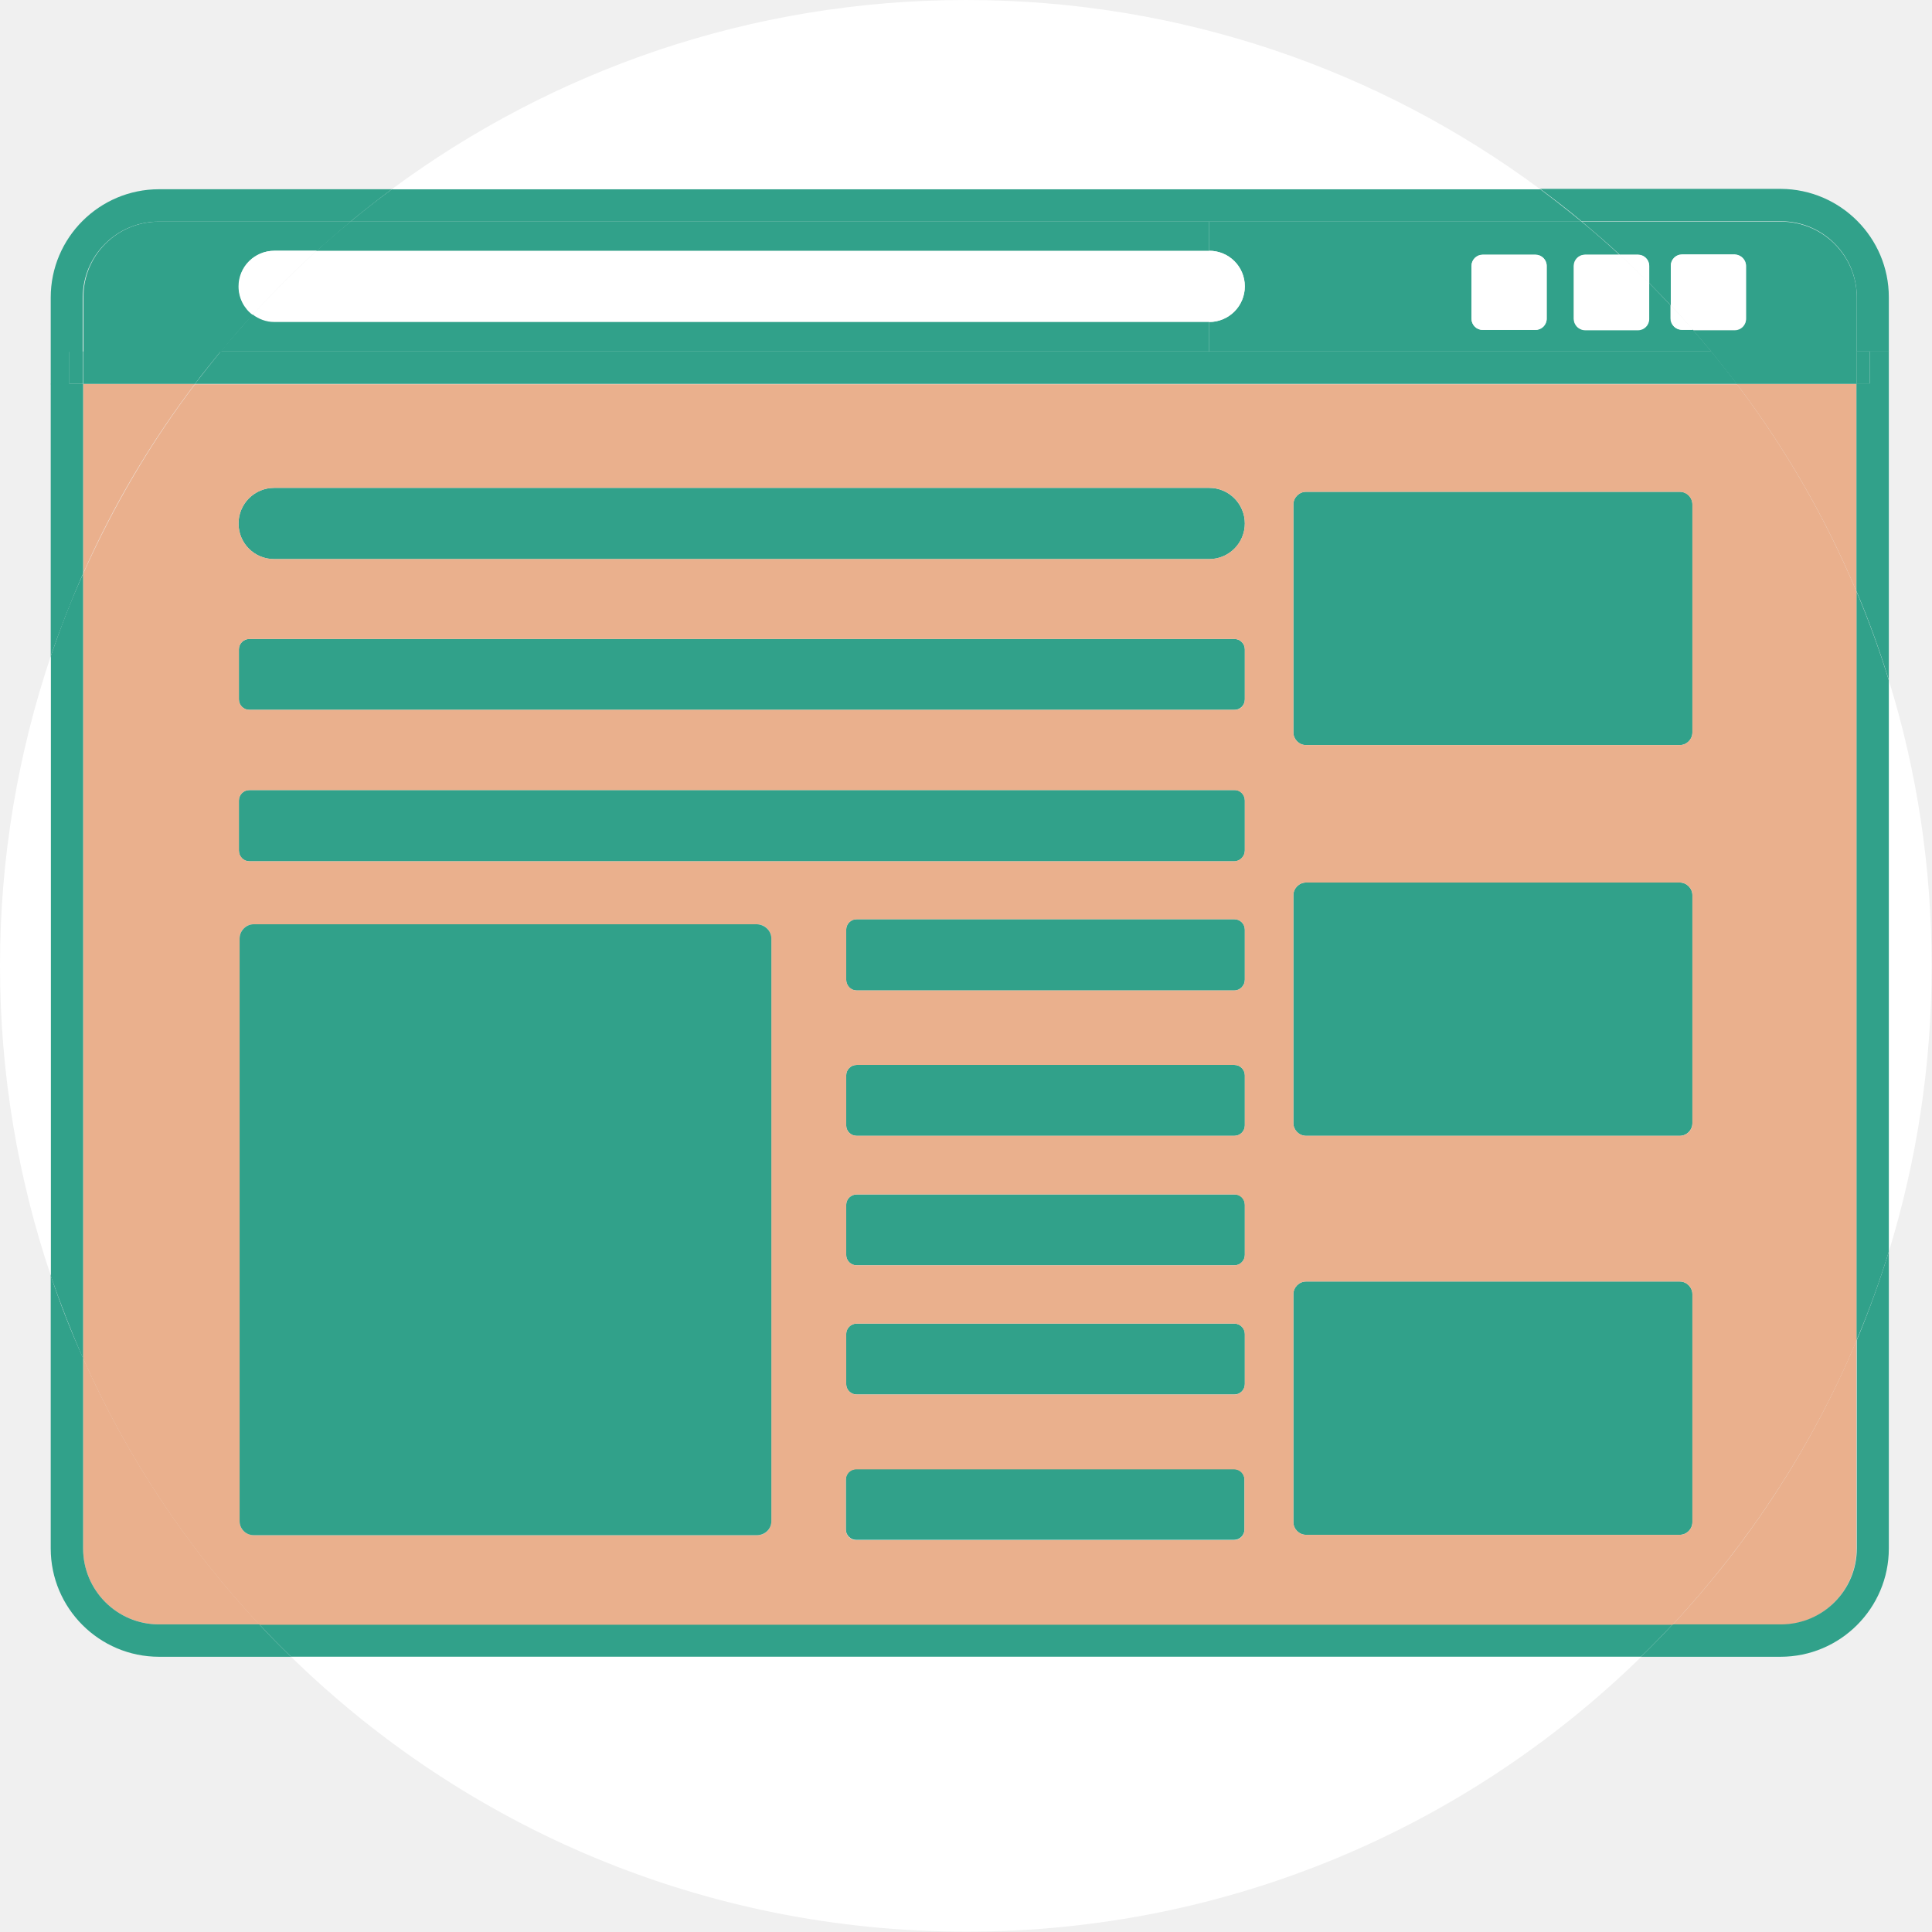
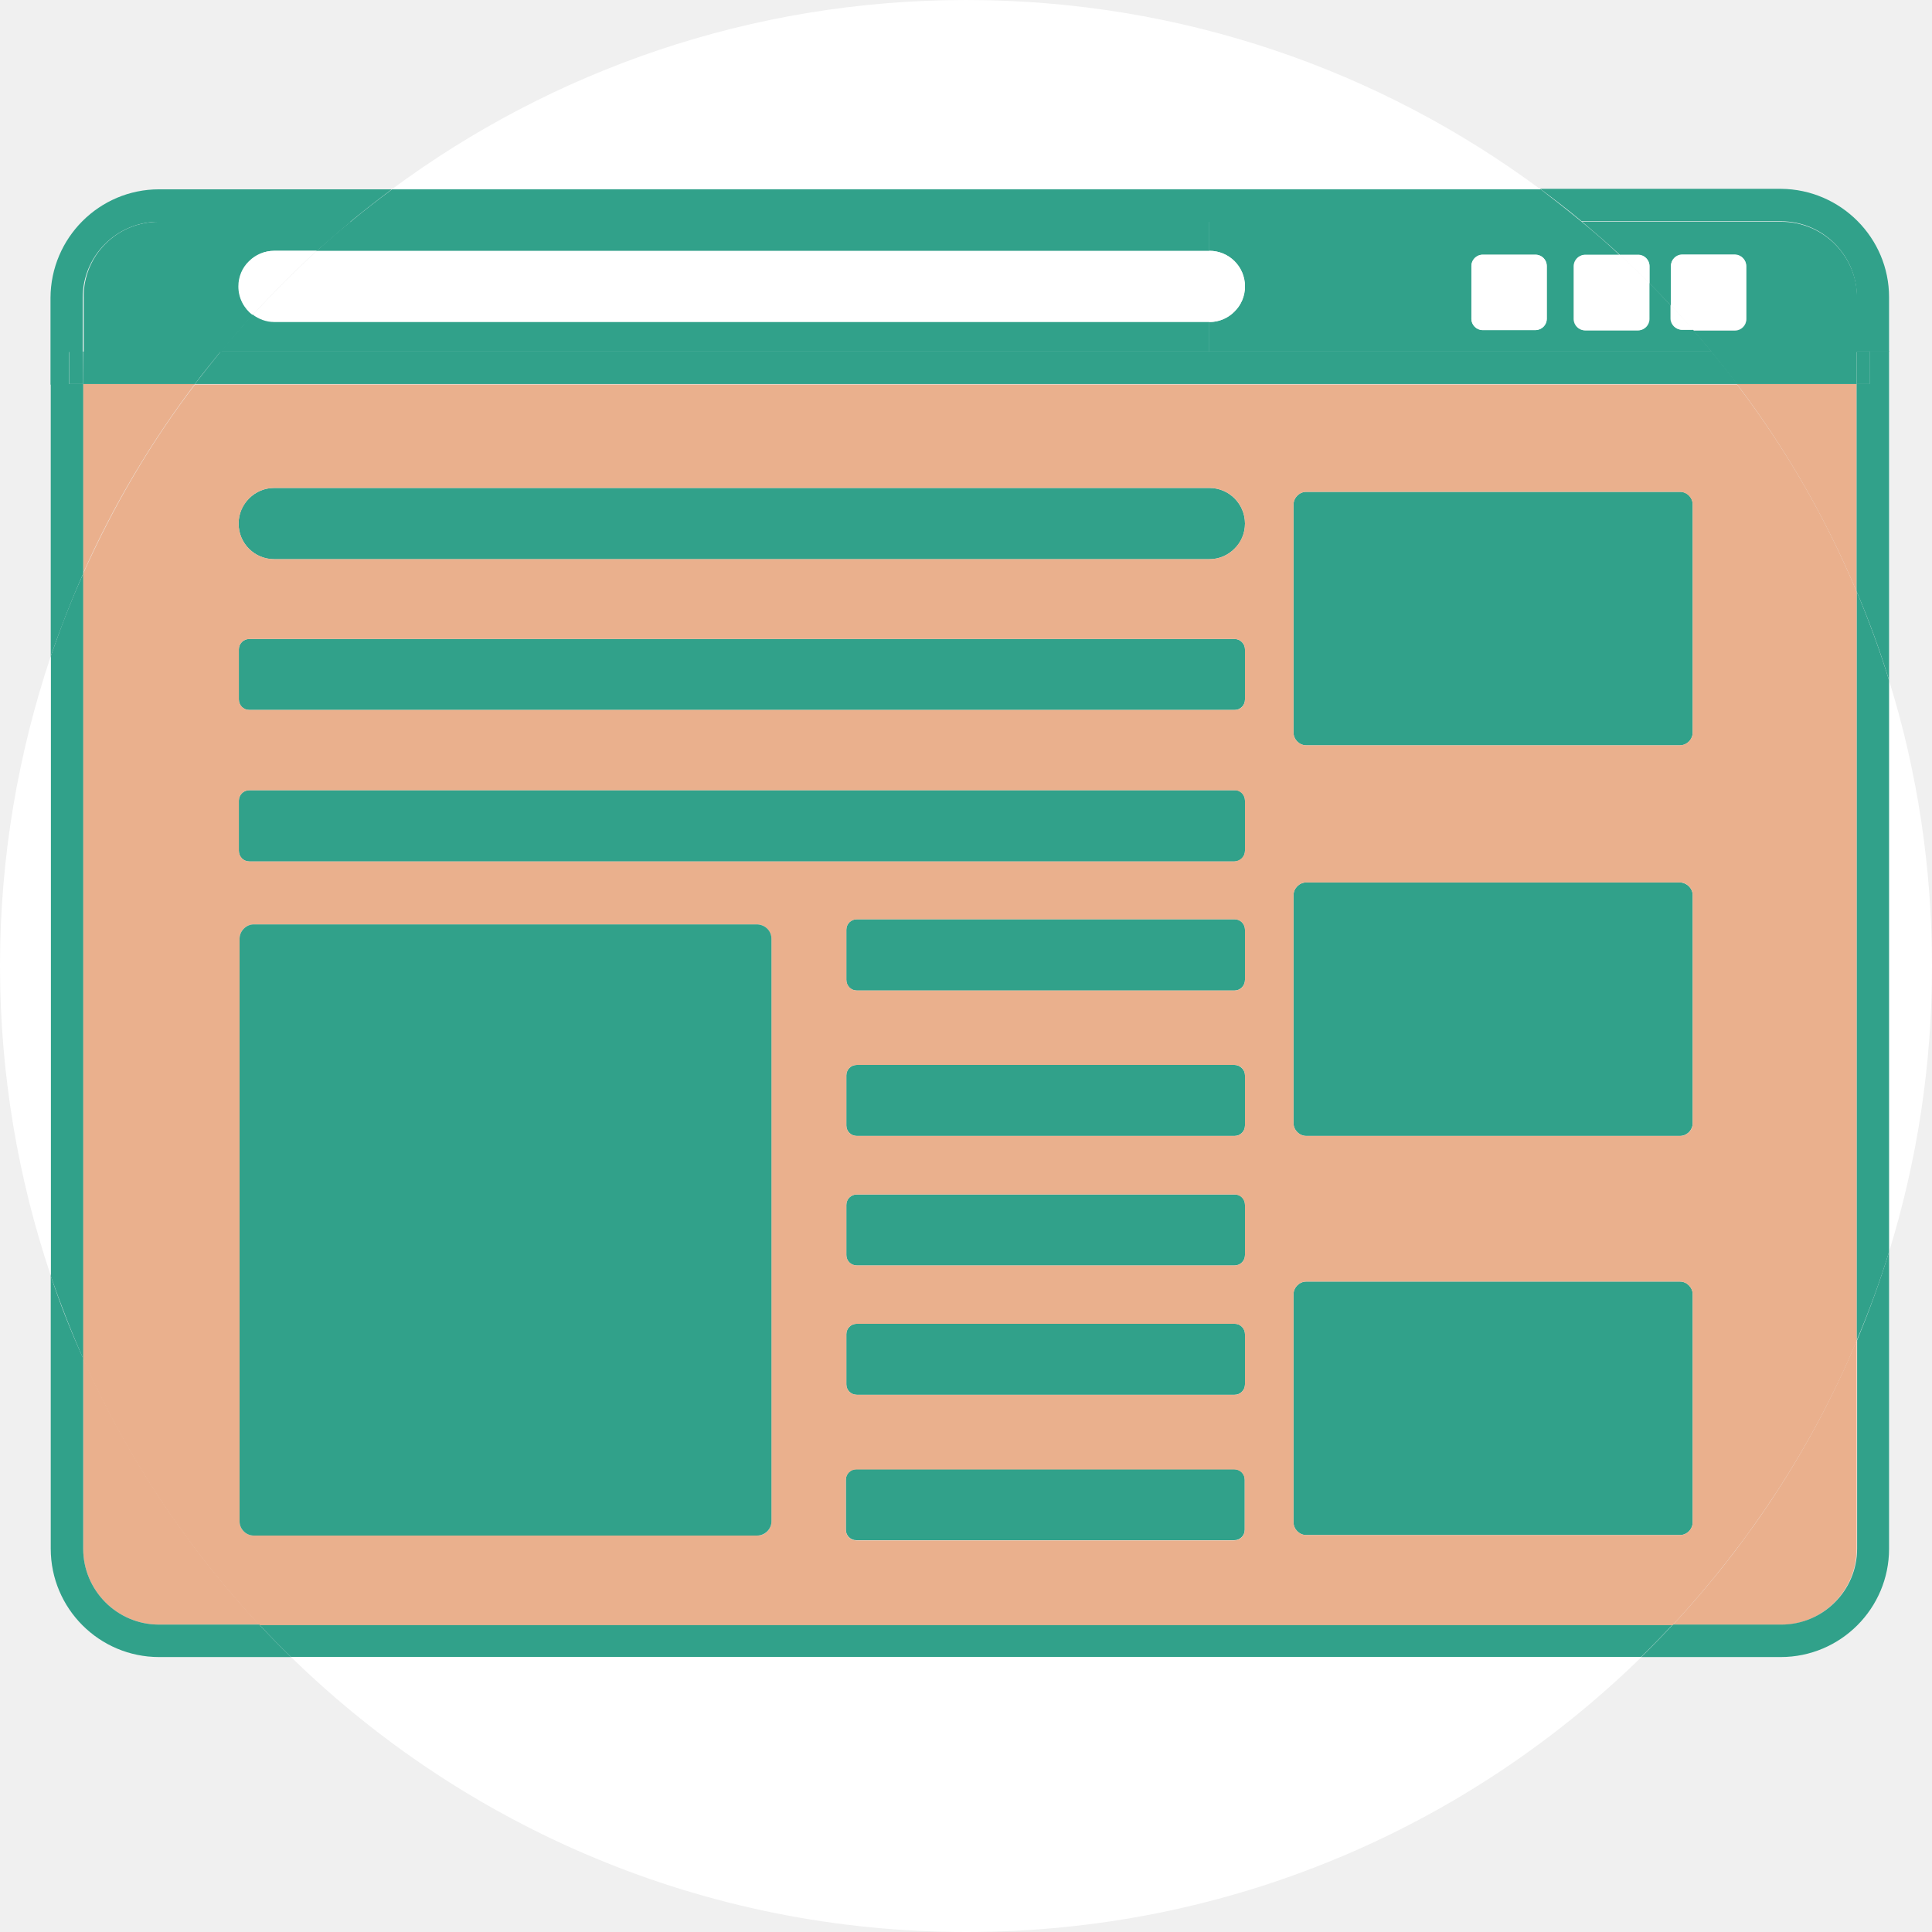
- <svg xmlns="http://www.w3.org/2000/svg" version="1.1" id="Layer_1" x="0px" y="0px" viewBox="130.1 635.1 537 537" enable-background="new 130.1 635.1 537 537" xml:space="preserve">
-   <path fill="#EAB08D" d="M646.1,1007.7v57.9c0,11.6-9.4,21.1-21.1,21.1H595C616.4,1063.7,633.8,1037.1,646.1,1007.7z" />
-   <path fill="#EAB08D" d="M646.1,741.8v57.7c-8.7-20.7-19.9-40-33.3-57.7H646.1z" />
-   <path fill="#EAB08D" d="M153.2,741.8h31.1c-12.3,16.2-22.8,33.9-31.1,52.7V741.8z" />
-   <path fill="#EAB08D" d="M202.2,1086.6h-27.9c-11.6,0-21.1-9.4-21.1-21.1v-52.9C165.4,1040,182,1065,202.2,1086.6z" />
-   <path fill="#FFFFFF" d="M655.1,824.2c7.8,25.1,11.9,51.8,11.9,79.4c0,27.7-4.2,54.3-11.9,79.4V824.2z" />
-   <path fill="#31A18A" d="M655.1,983v82.5c0,16.6-13.5,30.1-30.1,30.1h-38.8c3-2.9,5.9-5.9,8.8-9h30.1c11.6,0,21.1-9.4,21.1-21.1  v-57.9C649.5,999.7,652.5,991.4,655.1,983z" />
-   <path fill="#31A18A" d="M655.1,824.2V983c-2.6,8.4-5.6,16.7-9,24.7V799.5C649.5,807.5,652.5,815.8,655.1,824.2z" />
-   <path fill="#31A18A" d="M655.1,732.8v91.3c-2.6-8.4-5.6-16.7-9-24.7v-57.7h3.7v-9H655.1z" />
-   <path fill="#31A18A" d="M655.1,717.7v15.1h-5.2h-3.7v-15.1c0-11.6-9.4-21.1-21.1-21.1h-55.4c-3.7-3.1-7.6-6.1-11.5-9h66.9  C641.7,687.7,655.1,701.2,655.1,717.7z" />
-   <rect x="646.1" y="732.8" fill="#31A18A" width="3.7" height="9" />
-   <path fill="#31A18A" d="M646.1,732.8v9h-33.3c-2.3-3-4.7-6-7.1-9H646.1z" />
-   <path fill="#31A18A" d="M625.1,696.7c11.6,0,21.1,9.4,21.1,21.1v15.1h-40.4c-1.7-2-3.4-4-5.1-6h11.6c1.7,0,3.1-1.4,3.1-3.1V709  c0-1.7-1.4-3.1-3.1-3.1h-14.7c-1.7,0-3.1,1.4-3.1,3.1v11c-2-2.1-4-4.2-6-6.2V709c0-1.7-1.4-3.1-3.1-3.1h-5.1  c-3.4-3.2-7-6.2-10.5-9.2H625.1z" />
-   <path fill="#FFFFFF" d="M615.4,709v14.7c0,1.7-1.4,3.1-3.1,3.1h-11.6c-2-2.3-4.1-4.6-6.2-6.9v-11c0-1.7,1.4-3.1,3.1-3.1h14.7  C614,705.9,615.4,707.3,615.4,709z" />
-   <path fill="#31A18A" d="M612.9,741.8H184.3c2.3-3,4.7-6,7.1-9h274.8h139.6C608.2,735.8,610.6,738.8,612.9,741.8z" />
-   <path fill="#31A18A" d="M605.8,732.8H466.2v-8.2c2.7,0,5.2-1.1,7-2.9c1.8-1.8,2.9-4.3,2.9-7c0-5.5-4.4-9.9-9.9-9.9v-8.1h103.5  c3.6,3,7.1,6,10.5,9.2h-9.6c-1.7,0-3.1,1.4-3.1,3.1v14.7c0,1.7,1.4,3.1,3.1,3.1h14.7c1.7,0,3.1-1.4,3.1-3.1v-10c2,2,4,4.1,6,6.2v3.7  c0,1.7,1.4,3.1,3.1,3.1h3.1C602.4,728.8,604.1,730.8,605.8,732.8z M560,723.7V709c0-1.7-1.4-3.1-3.1-3.1h-14.7  c-1.7,0-3.1,1.4-3.1,3.1v14.7c0,1.7,1.4,3.1,3.1,3.1h14.7C558.6,726.8,560,725.4,560,723.7z" />
-   <path fill="#FFFFFF" d="M600.7,726.8h-3.1c-1.7,0-3.1-1.4-3.1-3.1V720C596.6,722.2,598.7,724.5,600.7,726.8z" />
-   <path fill="#31A18A" d="M600.5,994.8v63.4c0,1.9-1.6,3.5-3.5,3.5H493.1c-1.9,0-3.5-1.6-3.5-3.5v-63.4c0-1.9,1.6-3.5,3.5-3.5H597  C598.9,991.3,600.5,992.9,600.5,994.8z" />
-   <path fill="#31A18A" d="M600.5,883.9v63.4c0,1.9-1.6,3.5-3.5,3.5H493.1c-1.9,0-3.5-1.6-3.5-3.5v-63.4c0-1.9,1.6-3.5,3.5-3.5H597  C598.9,880.4,600.5,882,600.5,883.9z" />
-   <path fill="#31A18A" d="M600.5,775.3v63.4c0,1.9-1.6,3.5-3.5,3.5H493.1c-1.9,0-3.5-1.6-3.5-3.5v-63.4c0-1.9,1.6-3.5,3.5-3.5H597  C598.9,771.8,600.5,773.3,600.5,775.3z" />
-   <path fill="#31A18A" d="M202.2,1086.6H595c-2.9,3.1-5.8,6.1-8.8,9H211C208,1092.7,205,1089.7,202.2,1086.6z" />
-   <path fill="#FFFFFF" d="M588.5,713.8v10c0,1.7-1.4,3.1-3.1,3.1h-14.7c-1.7,0-3.1-1.4-3.1-3.1V709c0-1.7,1.4-3.1,3.1-3.1h9.6  C583,708.4,585.8,711.1,588.5,713.8z" />
-   <path fill="#FFFFFF" d="M588.5,709v4.8c-2.7-2.7-5.4-5.3-8.2-7.9h5.1C587.1,705.9,588.5,707.3,588.5,709z" />
-   <path fill="#FFFFFF" d="M211,1095.6h375.3c-48.4,47.3-114.6,76.4-187.6,76.4S259.4,1142.9,211,1095.6z" />
-   <path fill="#31A18A" d="M569.7,696.7H466.2H227.5c3.7-3.1,7.6-6.1,11.5-9h319.2C562.1,690.6,565.9,693.6,569.7,696.7z" />
-   <path fill="#FFFFFF" d="M560,709v14.7c0,1.7-1.4,3.1-3.1,3.1h-14.7c-1.7,0-3.1-1.4-3.1-3.1V709c0-1.7,1.4-3.1,3.1-3.1h14.7  C558.6,705.9,560,707.3,560,709z" />
-   <path fill="#FFFFFF" d="M558.2,687.7H239c44.6-33,99.8-52.6,159.6-52.6S513.6,654.6,558.2,687.7z" />
-   <path fill="#31A18A" d="M476.1,1005.9v13.9c0,1.6-1.3,2.9-2.9,2.9h-105c-1.6,0-2.9-1.3-2.9-2.9v-13.9c0-1.6,1.3-2.9,2.9-2.9h105  C474.8,1003,476.1,1004.3,476.1,1005.9z" />
-   <path fill="#31A18A" d="M476.1,970v13.9c0,1.6-1.3,2.9-2.9,2.9h-105c-1.6,0-2.9-1.3-2.9-2.9V970c0-1.6,1.3-2.9,2.9-2.9h105  C474.8,967,476.1,968.3,476.1,970z" />
-   <path fill="#31A18A" d="M476.1,934v13.9c0,1.6-1.3,2.9-2.9,2.9h-105c-1.6,0-2.9-1.3-2.9-2.9V934c0-1.6,1.3-2.9,2.9-2.9h105  C474.8,931.1,476.1,932.4,476.1,934z" />
-   <path fill="#31A18A" d="M476.1,893.5v13.9c0,1.6-1.3,3-2.9,3h-105c-1.6,0-2.9-1.3-2.9-3v-13.9c0-1.6,1.3-2.9,2.9-2.9h105  C474.8,890.6,476.1,891.9,476.1,893.5z" />
-   <path fill="#31A18A" d="M476.1,857.6v13.9c0,1.6-1.3,3-2.9,3H199.4c-1.6,0-2.9-1.3-2.9-3v-13.9c0-1.6,1.3-2.9,2.9-2.9h273.8  C474.8,854.6,476.1,856,476.1,857.6z" />
-   <path fill="#31A18A" d="M476.1,815.6v13.9c0,1.6-1.3,2.9-2.9,2.9H199.4c-1.6,0-2.9-1.3-2.9-2.9v-13.9c0-1.6,1.3-2.9,2.9-2.9h273.8  C474.8,812.7,476.1,814,476.1,815.6z" />
-   <path fill="#31A18A" d="M473.1,1043.4c1.6,0,2.9,1.3,2.9,2.9v13.9c0,1.6-1.3,2.9-2.9,2.9h-105c-1.6,0-2.9-1.3-2.9-2.9v-13.9  c0-1.6,1.3-2.9,2.9-2.9H473.1z" />
-   <path fill="#31A18A" d="M476.1,780.6c0,2.7-1.1,5.2-2.9,7c-1.8,1.8-4.3,2.9-7,2.9H206.3c-5.5,0-9.9-4.4-9.9-9.9c0-2.7,1.1-5.2,2.9-7  c1.8-1.8,4.3-2.9,7-2.9h259.9C471.7,770.7,476.1,775.2,476.1,780.6z" />
-   <path fill="#FFFFFF" d="M466.2,704.8c5.5,0,9.9,4.4,9.9,9.9c0,2.7-1.1,5.2-2.9,7c-1.8,1.8-4.3,2.9-7,2.9H206.3c-2.3,0-4.3-0.8-6-2  c5.7-6.2,11.6-12.1,17.8-17.8H466.2z" />
-   <path fill="#31A18A" d="M466.2,696.7v8.1H218.1c3.1-2.8,6.2-5.5,9.4-8.1H466.2z" />
-   <path fill="#EAB08D" d="M365.2,1060.3c0,1.6,1.3,2.9,2.9,2.9h105c1.6,0,2.9-1.3,2.9-2.9v-13.9c0-1.6-1.3-2.9-2.9-2.9h-105  c-1.6,0-2.9,1.3-2.9,2.9V1060.3z M646.1,799.5v208.3c-12.3,29.3-29.8,56-51.1,78.9H202.2c-20.2-21.6-36.8-46.6-49-74V794.6  c8.4-18.8,18.8-36.5,31.1-52.7h428.6C626.2,759.5,637.4,778.8,646.1,799.5z M600.5,1058.2v-63.4c0-1.9-1.6-3.5-3.5-3.5H493.1  c-1.9,0-3.5,1.6-3.5,3.5v63.4c0,1.9,1.6,3.5,3.5,3.5H597C598.9,1061.7,600.5,1060.1,600.5,1058.2z M600.5,947.3v-63.4  c0-1.9-1.6-3.5-3.5-3.5H493.1c-1.9,0-3.5,1.6-3.5,3.5v63.4c0,1.9,1.6,3.5,3.5,3.5H597C598.9,950.8,600.5,949.3,600.5,947.3z   M600.5,838.7v-63.4c0-1.9-1.6-3.5-3.5-3.5H493.1c-1.9,0-3.5,1.6-3.5,3.5v63.4c0,1.9,1.6,3.5,3.5,3.5H597  C598.9,842.2,600.5,840.6,600.5,838.7z M476.1,1019.8v-13.9c0-1.6-1.3-2.9-2.9-2.9h-105c-1.6,0-2.9,1.3-2.9,2.9v13.9  c0,1.6,1.3,2.9,2.9,2.9h105C474.8,1022.8,476.1,1021.4,476.1,1019.8z M476.1,983.9V970c0-1.6-1.3-2.9-2.9-2.9h-105  c-1.6,0-2.9,1.3-2.9,2.9v13.9c0,1.6,1.3,2.9,2.9,2.9h105C474.8,986.8,476.1,985.5,476.1,983.9z M476.1,947.9V934  c0-1.6-1.3-2.9-2.9-2.9h-105c-1.6,0-2.9,1.3-2.9,2.9v13.9c0,1.6,1.3,2.9,2.9,2.9h105C474.8,950.8,476.1,949.5,476.1,947.9z   M476.1,907.4v-13.9c0-1.6-1.3-2.9-2.9-2.9h-105c-1.6,0-2.9,1.3-2.9,2.9v13.9c0,1.6,1.3,3,2.9,3h105  C474.8,910.4,476.1,909.1,476.1,907.4z M476.1,871.5v-13.9c0-1.6-1.3-2.9-2.9-2.9H199.4c-1.6,0-2.9,1.3-2.9,2.9v13.9  c0,1.6,1.3,3,2.9,3h273.8C474.8,874.4,476.1,873.1,476.1,871.5z M476.1,829.5v-13.9c0-1.6-1.3-2.9-2.9-2.9H199.4  c-1.6,0-2.9,1.3-2.9,2.9v13.9c0,1.6,1.3,2.9,2.9,2.9h273.8C474.8,832.5,476.1,831.2,476.1,829.5z M473.2,787.6  c1.8-1.8,2.9-4.3,2.9-7c0-5.5-4.4-9.9-9.9-9.9H206.3c-2.7,0-5.2,1.1-7,2.9c-1.8,1.8-2.9,4.3-2.9,7c0,5.5,4.4,9.9,9.9,9.9h259.9  C468.9,790.5,471.4,789.4,473.2,787.6z M344.5,1057.9V896c0-2.2-1.8-4-4-4H200.6c-2.2,0-3.9,1.8-3.9,4v161.9c0,2.2,1.8,3.9,3.9,3.9  h139.9C342.7,1061.9,344.5,1060.1,344.5,1057.9z" />
-   <path fill="#31A18A" d="M344.5,896v161.9c0,2.2-1.8,3.9-4,3.9H200.6c-2.2,0-3.9-1.8-3.9-3.9V896c0-2.2,1.8-4,3.9-4h139.9  C342.7,892.1,344.5,893.8,344.5,896z" />
-   <path fill="#31A18A" d="M174.3,687.7H239c-3.9,2.9-7.7,5.9-11.5,9h-53.3c-11.6,0-21.1,9.4-21.1,21.1v15.1h-3.7v9h-5.2v-24.1  C144.2,701.2,157.7,687.7,174.3,687.7z" />
-   <path fill="#31A18A" d="M174.3,696.7h53.3c-3.2,2.6-6.3,5.4-9.4,8.1h-11.8c-2.7,0-5.2,1.1-7,2.9c-1.8,1.8-2.9,4.3-2.9,7  c0,3.2,1.5,6.1,3.9,7.9c-3.1,3.3-6,6.8-8.9,10.3h-38.2v-15.1C153.2,706.1,162.6,696.7,174.3,696.7z" />
-   <path fill="#FFFFFF" d="M206.3,704.8h11.8c-6.2,5.6-12.1,11.6-17.8,17.8c-2.4-1.8-3.9-4.7-3.9-7.9c0-2.7,1.1-5.2,2.9-7  C201.1,705.9,203.6,704.8,206.3,704.8z" />
-   <path fill="#31A18A" d="M211,1095.6h-36.7c-16.6,0-30.1-13.5-30.1-30.1v-75.9c2.6,7.8,5.6,15.5,9,23v52.9c0,11.6,9.4,21.1,21.1,21.1  h27.9C205,1089.7,208,1092.7,211,1095.6z" />
-   <path fill="#31A18A" d="M206.3,724.6h259.9v8.2H191.4c2.9-3.5,5.9-6.9,8.9-10.3C202,723.8,204.1,724.6,206.3,724.6z" />
-   <path fill="#31A18A" d="M153.2,732.8h38.2c-2.4,3-4.8,5.9-7.1,9h-31.1V732.8z" />
-   <path fill="#31A18A" d="M153.2,794.6v218.1c-3.3-7.5-6.3-15.2-9-23V817.5C146.9,809.7,149.8,802,153.2,794.6z" />
-   <path fill="#31A18A" d="M153.2,741.8v52.7c-3.3,7.5-6.3,15.2-9,23v-75.7h5.2H153.2z" />
-   <rect x="149.4" y="732.8" fill="#31A18A" width="3.7" height="9" />
-   <path fill="#FFFFFF" d="M144.2,817.5v172.1c-9.1-27-14.1-56-14.1-86.1C130.1,873.5,135.1,844.6,144.2,817.5z" />
+ <svg xmlns="http://www.w3.org/2000/svg" version="1.1" id="Layer_1" x="0px" y="0px" viewBox="130.1 851.1 791.9 791.9" enable-background="new 130.1 851.1 791.9 791.9" xml:space="preserve">
+   <path fill="#EAB08D" d="M891.1,1400.6v85.4c0,17.1-13.9,31.1-31.1,31.1h-44.2C847.3,1483.2,873,1444,891.1,1400.6z" />
+   <path fill="#EAB08D" d="M891.1,1008.5v85.1c-12.8-30.5-29.3-59-49.1-85.1H891.1z" />
+   <path fill="#EAB08D" d="M164.2,1008.5H210c-18.1,23.9-33.6,50-45.9,77.7V1008.5z" />
+   <path fill="#EAB08D" d="M236.4,1517h-41.1c-17.1,0-31.1-13.9-31.1-31.1v-78C182.2,1448.3,206.6,1485.1,236.4,1517z" />
+   <path fill="#FFFFFF" d="M904.4,1130c11.5,37,17.6,76.4,17.6,117.1c0,40.9-6.2,80.1-17.6,117.1V1130z" />
+   <path fill="#31A18A" d="M904.4,1364.2v121.7c0,24.5-19.9,44.4-44.4,44.4h-57.2c4.4-4.3,8.7-8.7,13-13.3h44.4  c17.1,0,31.1-13.9,31.1-31.1v-85.4C896.1,1388.8,900.6,1376.6,904.4,1364.2z" />
+   <path fill="#31A18A" d="M904.4,1130v234.2c-3.8,12.4-8.3,24.6-13.3,36.4v-307.1C896.1,1105.4,900.6,1117.6,904.4,1130z" />
+   <path fill="#31A18A" d="M904.4,995.2v134.7c-3.8-12.4-8.3-24.6-13.3-36.4v-85.1h5.5V995h7.8V995.2z" />
+   <path fill="#31A18A" d="M904.4,972.9v22.3h-7.7h-5.5v-22.3c0-17.1-13.9-31.1-31.1-31.1h-81.7c-5.5-4.6-11.2-9-17-13.3h98.7  C884.6,928.7,904.4,948.6,904.4,972.9z" />
+   <rect x="891.1" y="995.2" fill="#31A18A" width="5.5" height="13.3" />
+   <path fill="#31A18A" d="M891.1,995.2v13.3H842c-3.4-4.4-6.9-8.8-10.5-13.3H891.1z" />
+   <path fill="#31A18A" d="M860.2,942c17.1,0,31.1,13.9,31.1,31.1v22.3h-59.6c-2.5-2.9-5-5.9-7.5-8.8h17.1c2.5,0,4.6-2.1,4.6-4.6v-21.8  c0-2.5-2.1-4.6-4.6-4.6h-21.7c-2.5,0-4.6,2.1-4.6,4.6v16.2c-2.9-3.1-5.9-6.2-8.8-9.1v-7.1c0-2.5-2.1-4.6-4.6-4.6h-7.5  c-5-4.7-10.3-9.1-15.5-13.6H860.2z" />
+   <path fill="#FFFFFF" d="M845.8,960.1v21.7c0,2.5-2.1,4.6-4.6,4.6h-17.1c-2.9-3.4-6-6.8-9.1-10.2v-16.2c0-2.5,2.1-4.6,4.6-4.6h21.7  C843.8,955.5,845.8,957.6,845.8,960.1z" />
+   <path fill="#31A18A" d="M842.2,1008.5H210c3.4-4.4,6.9-8.8,10.5-13.3h405.3h205.9C835.2,999.6,838.8,1004,842.2,1008.5z" />
+   <path fill="#31A18A" d="M831.7,995.2H625.8v-12.1c4,0,7.7-1.6,10.3-4.3c2.7-2.7,4.3-6.3,4.3-10.3c0-8.1-6.5-14.6-14.6-14.6V942  h152.6c5.3,4.4,10.5,8.8,15.5,13.6h-14.2c-2.5,0-4.6,2.1-4.6,4.6v21.7c0,2.5,2.1,4.6,4.6,4.6h21.7c2.5,0,4.6-2.1,4.6-4.6V967  c2.9,2.9,5.9,6,8.8,9.1v5.5c0,2.5,2.1,4.6,4.6,4.6h4.6C826.7,989.3,829.2,992.2,831.7,995.2z M764.1,981.8v-21.7  c0-2.5-2.1-4.6-4.6-4.6h-21.7c-2.5,0-4.6,2.1-4.6,4.6v21.7c0,2.5,2.1,4.6,4.6,4.6h21.7C762.1,986.3,764.1,984.3,764.1,981.8z" />
+   <path fill="#FFFFFF" d="M824.2,986.3h-4.6c-2.5,0-4.6-2.1-4.6-4.6v-5.5C818.1,979.6,821.2,983,824.2,986.3z" />
+   <path fill="#31A18A" d="M823.9,1381.6v93.5c0,2.8-2.4,5.2-5.2,5.2H665.5c-2.8,0-5.2-2.4-5.2-5.2v-93.5c0-2.8,2.4-5.2,5.2-5.2h153.2  C821.5,1376.4,823.9,1378.8,823.9,1381.6z" />
+   <path fill="#31A18A" d="M823.9,1218v93.5c0,2.8-2.4,5.2-5.2,5.2H665.5c-2.8,0-5.2-2.4-5.2-5.2V1218c0-2.8,2.4-5.2,5.2-5.2h153.2  C821.5,1212.9,823.9,1215.2,823.9,1218z" />
+   <path fill="#31A18A" d="M823.9,1057.9v93.5c0,2.8-2.4,5.2-5.2,5.2H665.5c-2.8,0-5.2-2.4-5.2-5.2v-93.5c0-2.8,2.4-5.2,5.2-5.2h153.2  C821.5,1052.7,823.9,1054.9,823.9,1057.9z" />
+   <path fill="#31A18A" d="M236.4,1517h579.3c-4.3,4.6-8.6,9-13,13.3H249.4C245,1526,240.6,1521.6,236.4,1517z" />
+   <path fill="#FFFFFF" d="M806.2,967.2v14.7c0,2.5-2.1,4.6-4.6,4.6h-21.7c-2.5,0-4.6-2.1-4.6-4.6v-21.8c0-2.5,2.1-4.6,4.6-4.6h14.2  C798.1,959.2,802.2,963.2,806.2,967.2z" />
+   <path fill="#FFFFFF" d="M806.2,960.1v7.1c-4-4-8-7.8-12.1-11.7h7.5C804.1,955.5,806.2,957.6,806.2,960.1z" />
+   <path fill="#FFFFFF" d="M249.4,1530.3h553.5c-71.4,69.8-169,112.7-276.7,112.7S320.8,1600,249.4,1530.3z" />
+   <path fill="#31A18A" d="M778.4,942H625.8h-352c5.5-4.6,11.2-9,17-13.3h470.8C767.2,933,772.8,937.4,778.4,942z" />
+   <path fill="#FFFFFF" d="M764.1,960.1v21.7c0,2.5-2.1,4.6-4.6,4.6h-21.7c-2.5,0-4.6-2.1-4.6-4.6v-21.7c0-2.5,2.1-4.6,4.6-4.6h21.7  C762.1,955.5,764.1,957.6,764.1,960.1z" />
+   <path fill="#FFFFFF" d="M761.5,928.7H290.7c65.8-48.7,147.2-77.6,235.4-77.6S695.7,879.9,761.5,928.7z" />
+   <path fill="#31A18A" d="M640.4,1398v20.5c0,2.4-1.9,4.3-4.3,4.3H481.3c-2.4,0-4.3-1.9-4.3-4.3V1398c0-2.4,1.9-4.3,4.3-4.3h154.9  C638.5,1393.7,640.4,1395.6,640.4,1398z" />
+   <path fill="#31A18A" d="M640.4,1345v20.5c0,2.4-1.9,4.3-4.3,4.3H481.3c-2.4,0-4.3-1.9-4.3-4.3V1345c0-2.4,1.9-4.3,4.3-4.3h154.9  C638.5,1340.6,640.4,1342.5,640.4,1345z" />
+   <path fill="#31A18A" d="M640.4,1291.9v20.5c0,2.4-1.9,4.3-4.3,4.3H481.3c-2.4,0-4.3-1.9-4.3-4.3v-20.5c0-2.4,1.9-4.3,4.3-4.3h154.9  C638.5,1287.7,640.4,1289.6,640.4,1291.9z" />
+   <path fill="#31A18A" d="M640.4,1232.2v20.5c0,2.4-1.9,4.4-4.3,4.4H481.3c-2.4,0-4.3-1.9-4.3-4.4v-20.5c0-2.4,1.9-4.3,4.3-4.3h154.9  C638.5,1227.9,640.4,1229.8,640.4,1232.2z" />
+   <path fill="#31A18A" d="M640.4,1179.3v20.5c0,2.4-1.9,4.4-4.3,4.4H232.3c-2.4,0-4.3-1.9-4.3-4.4v-20.5c0-2.4,1.9-4.3,4.3-4.3h403.8  C638.5,1174.8,640.4,1176.9,640.4,1179.3z" />
+   <path fill="#31A18A" d="M640.4,1117.3v20.5c0,2.4-1.9,4.3-4.3,4.3H232.3c-2.4,0-4.3-1.9-4.3-4.3v-20.5c0-2.4,1.9-4.3,4.3-4.3h403.8  C638.5,1113,640.4,1115,640.4,1117.3z" />
+   <path fill="#31A18A" d="M636,1453.3c2.4,0,4.3,1.9,4.3,4.3v20.5c0,2.4-1.9,4.3-4.3,4.3H481.1c-2.4,0-4.3-1.9-4.3-4.3v-20.5  c0-2.4,1.9-4.3,4.3-4.3H636z" />
+   <path fill="#31A18A" d="M640.4,1065.7c0,4-1.6,7.7-4.3,10.3c-2.7,2.7-6.3,4.3-10.3,4.3H242.5c-8.1,0-14.6-6.5-14.6-14.6  c0-4,1.6-7.7,4.3-10.3c2.7-2.7,6.3-4.3,10.3-4.3h383.3C633.9,1051.1,640.4,1057.7,640.4,1065.7z" />
+   <path fill="#FFFFFF" d="M625.8,953.9c8.1,0,14.6,6.5,14.6,14.6c0,4-1.6,7.7-4.3,10.3c-2.7,2.7-6.3,4.3-10.3,4.3H242.5  c-3.4,0-6.3-1.2-8.8-2.9c8.4-9.1,17.1-17.8,26.3-26.3L625.8,953.9L625.8,953.9z" />
+   <path fill="#31A18A" d="M625.8,942v11.9H259.9c4.6-4.1,9.1-8.1,13.9-11.9H625.8z" />
+   <path fill="#EAB08D" d="M476.8,1478.2c0,2.4,1.9,4.3,4.3,4.3H636c2.4,0,4.3-1.9,4.3-4.3v-20.5c0-2.4-1.9-4.3-4.3-4.3H481.1  c-2.4,0-4.3,1.9-4.3,4.3V1478.2z M891.1,1093.6v307.2c-18.1,43.2-44,82.6-75.4,116.4H236.4c-29.8-31.9-54.3-68.7-72.3-109.1v-321.7  c12.4-27.7,27.7-53.8,45.9-77.7h632.1C861.8,1034.6,878.3,1063,891.1,1093.6z M823.9,1475.1v-93.5c0-2.8-2.4-5.2-5.2-5.2H665.5  c-2.8,0-5.2,2.4-5.2,5.2v93.5c0,2.8,2.4,5.2,5.2,5.2h153.2C821.5,1480.3,823.9,1477.9,823.9,1475.1z M823.9,1311.6V1218  c0-2.8-2.4-5.2-5.2-5.2H665.5c-2.8,0-5.2,2.4-5.2,5.2v93.5c0,2.8,2.4,5.2,5.2,5.2h153.2C821.5,1316.7,823.9,1314.5,823.9,1311.6z   M823.9,1151.4v-93.5c0-2.8-2.4-5.2-5.2-5.2H665.5c-2.8,0-5.2,2.4-5.2,5.2v93.5c0,2.8,2.4,5.2,5.2,5.2h153.2  C821.5,1156.5,823.9,1154.2,823.9,1151.4z M640.4,1418.5V1398c0-2.4-1.9-4.3-4.3-4.3H481.3c-2.4,0-4.3,1.9-4.3,4.3v20.5  c0,2.4,1.9,4.3,4.3,4.3h154.9C638.5,1422.9,640.4,1420.8,640.4,1418.5z M640.4,1365.5V1345c0-2.4-1.9-4.3-4.3-4.3H481.3  c-2.4,0-4.3,1.9-4.3,4.3v20.5c0,2.4,1.9,4.3,4.3,4.3h154.9C638.5,1369.8,640.4,1367.9,640.4,1365.5z M640.4,1312.4v-20.5  c0-2.4-1.9-4.3-4.3-4.3H481.3c-2.4,0-4.3,1.9-4.3,4.3v20.5c0,2.4,1.9,4.3,4.3,4.3h154.9C638.5,1316.7,640.4,1314.8,640.4,1312.4z   M640.4,1252.7v-20.5c0-2.4-1.9-4.3-4.3-4.3H481.3c-2.4,0-4.3,1.9-4.3,4.3v20.5c0,2.4,1.9,4.4,4.3,4.4h154.9  C638.5,1257.1,640.4,1255.2,640.4,1252.7z M640.4,1199.8v-20.5c0-2.4-1.9-4.3-4.3-4.3H232.3c-2.4,0-4.3,1.9-4.3,4.3v20.5  c0,2.4,1.9,4.4,4.3,4.4h403.8C638.5,1204,640.4,1202.1,640.4,1199.8z M640.4,1137.8v-20.5c0-2.4-1.9-4.3-4.3-4.3H232.3  c-2.4,0-4.3,1.9-4.3,4.3v20.5c0,2.4,1.9,4.3,4.3,4.3h403.8C638.5,1142.2,640.4,1140.3,640.4,1137.8z M636.1,1076  c2.7-2.7,4.3-6.3,4.3-10.3c0-8.1-6.5-14.6-14.6-14.6H242.5c-4,0-7.7,1.6-10.3,4.3s-4.3,6.3-4.3,10.3c0,8.1,6.5,14.6,14.6,14.6h383.3  C629.8,1080.3,633.5,1078.7,636.1,1076z M446.3,1474.7v-238.8c0-3.2-2.7-5.9-5.9-5.9H234.1c-3.2,0-5.8,2.7-5.8,5.9v238.8  c0,3.2,2.7,5.8,5.8,5.8h206.3C443.7,1480.6,446.3,1477.9,446.3,1474.7z" />
+   <path fill="#31A18A" d="M446.3,1235.9v238.8c0,3.2-2.7,5.8-5.9,5.8H234.1c-3.2,0-5.8-2.7-5.8-5.8v-238.8c0-3.2,2.7-5.9,5.8-5.9  h206.3C443.7,1230.1,446.3,1232.6,446.3,1235.9z" />
+   <path fill="#31A18A" d="M195.3,928.7h95.4c-5.8,4.3-11.4,8.7-17,13.3h-78.6c-17.1,0-31.1,13.9-31.1,31.1v22.3h-5.5v13.3h-7.7v-35.5  C150.9,948.6,170.8,928.7,195.3,928.7z" />
+   <path fill="#31A18A" d="M195.3,942h78.6c-4.7,3.8-9.3,8-13.9,11.9h-17.4c-4,0-7.7,1.6-10.3,4.3c-2.7,2.7-4.3,6.3-4.3,10.3  c0,4.7,2.2,9,5.8,11.7c-4.6,4.9-8.8,10-13.1,15.2h-56.3v-22.3C164.2,955.8,178,942,195.3,942z" />
+   <path fill="#FFFFFF" d="M242.5,953.9h17.4c-9.1,8.3-17.8,17.1-26.3,26.3c-3.5-2.7-5.8-6.9-5.8-11.7c0-4,1.6-7.7,4.3-10.3  C234.8,955.5,238.5,953.9,242.5,953.9z" />
+   <path fill="#31A18A" d="M249.4,1530.3h-54.1c-24.5,0-44.4-19.9-44.4-44.4v-111.9c3.8,11.5,8.3,22.9,13.3,33.9v78  c0,17.1,13.9,31.1,31.1,31.1h41.1C240.6,1521.6,245,1526,249.4,1530.3z" />
+   <path fill="#31A18A" d="M242.5,983.1h383.3v12.1H220.5c4.3-5.2,8.7-10.2,13.1-15.2C236.1,981.9,239.2,983.1,242.5,983.1z" />
+   <path fill="#31A18A" d="M164.2,995.2h56.3c-3.5,4.4-7.1,8.7-10.5,13.3h-45.9L164.2,995.2L164.2,995.2z" />
+   <path fill="#31A18A" d="M164.2,1086.3V1408c-4.9-11.1-9.3-22.4-13.3-33.9v-254C154.9,1108.6,159.2,1097.3,164.2,1086.3z" />
+   <path fill="#31A18A" d="M164.2,1008.5v77.7c-4.9,11.1-9.3,22.4-13.3,33.9v-111.6h7.7H164.2z" />
+   <rect x="158.6" y="995.2" fill="#31A18A" width="5.5" height="13.3" />
+   <path fill="#FFFFFF" d="M150.9,1120.1v253.8c-13.4-39.8-20.8-82.6-20.8-127C130.1,1202.7,137.5,1160.1,150.9,1120.1z" />
+   <rect x="130.1" y="851.1" fill="none" width="791.9" height="791.9" />
</svg>
